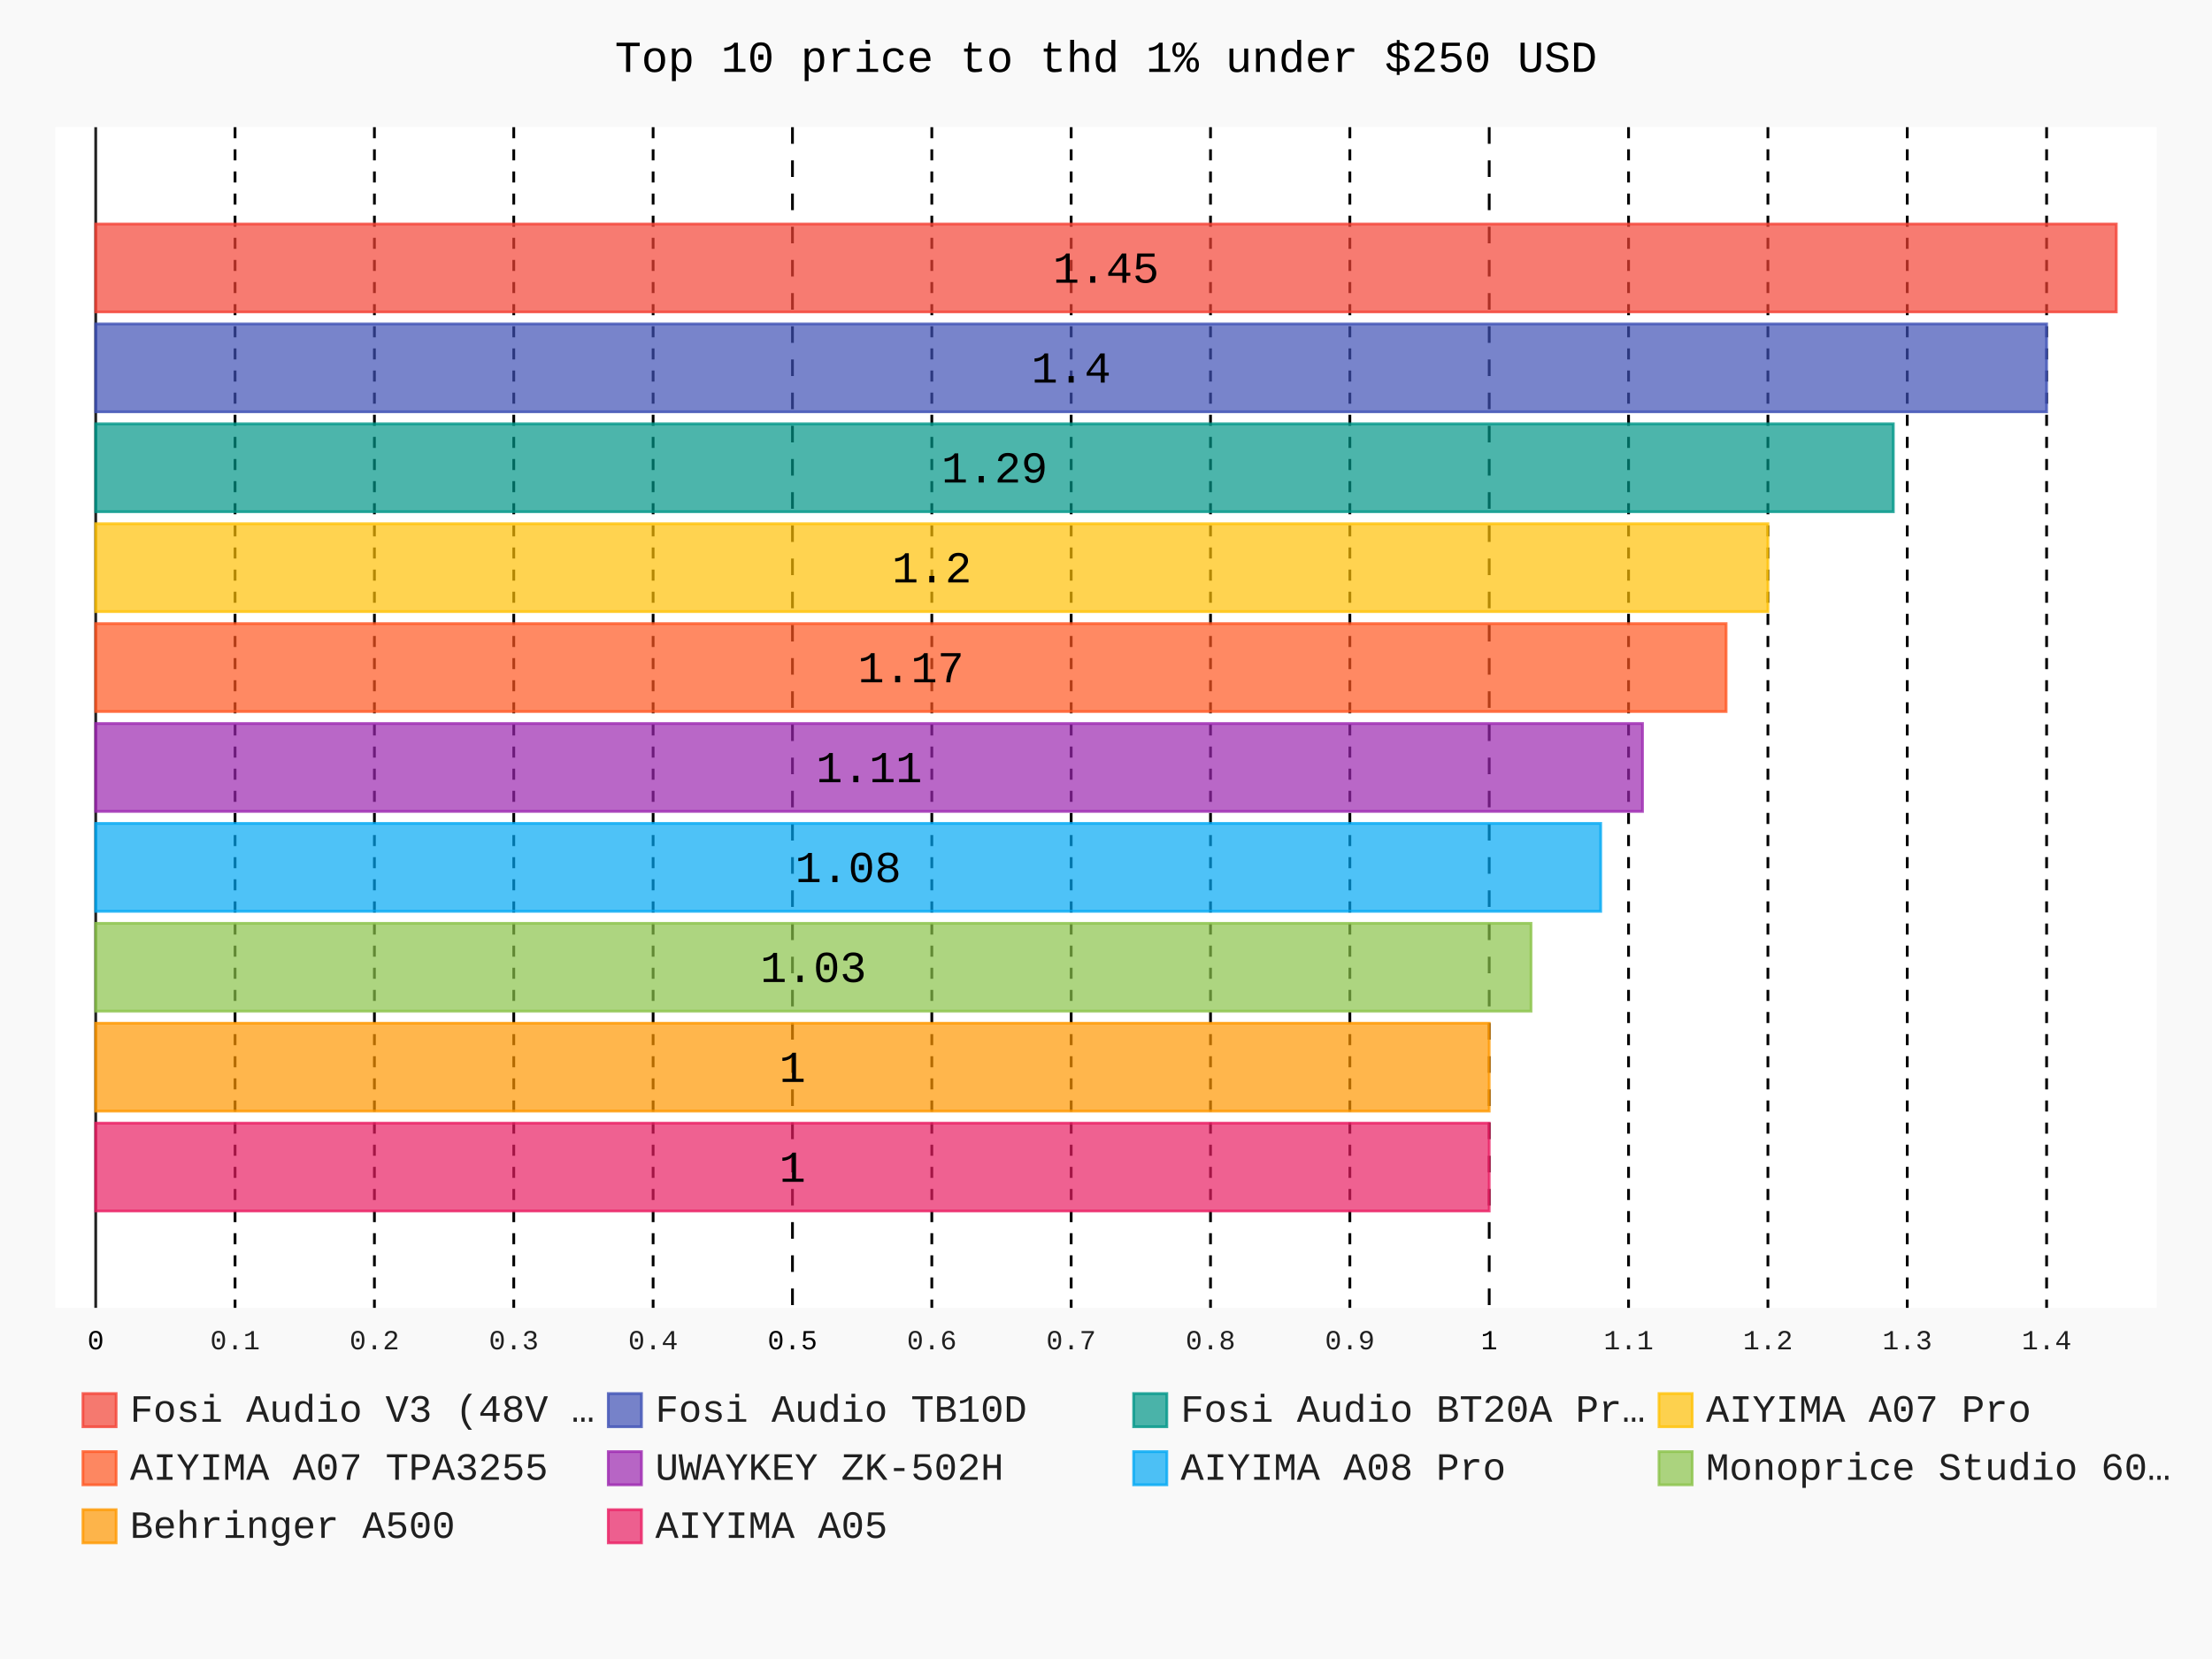
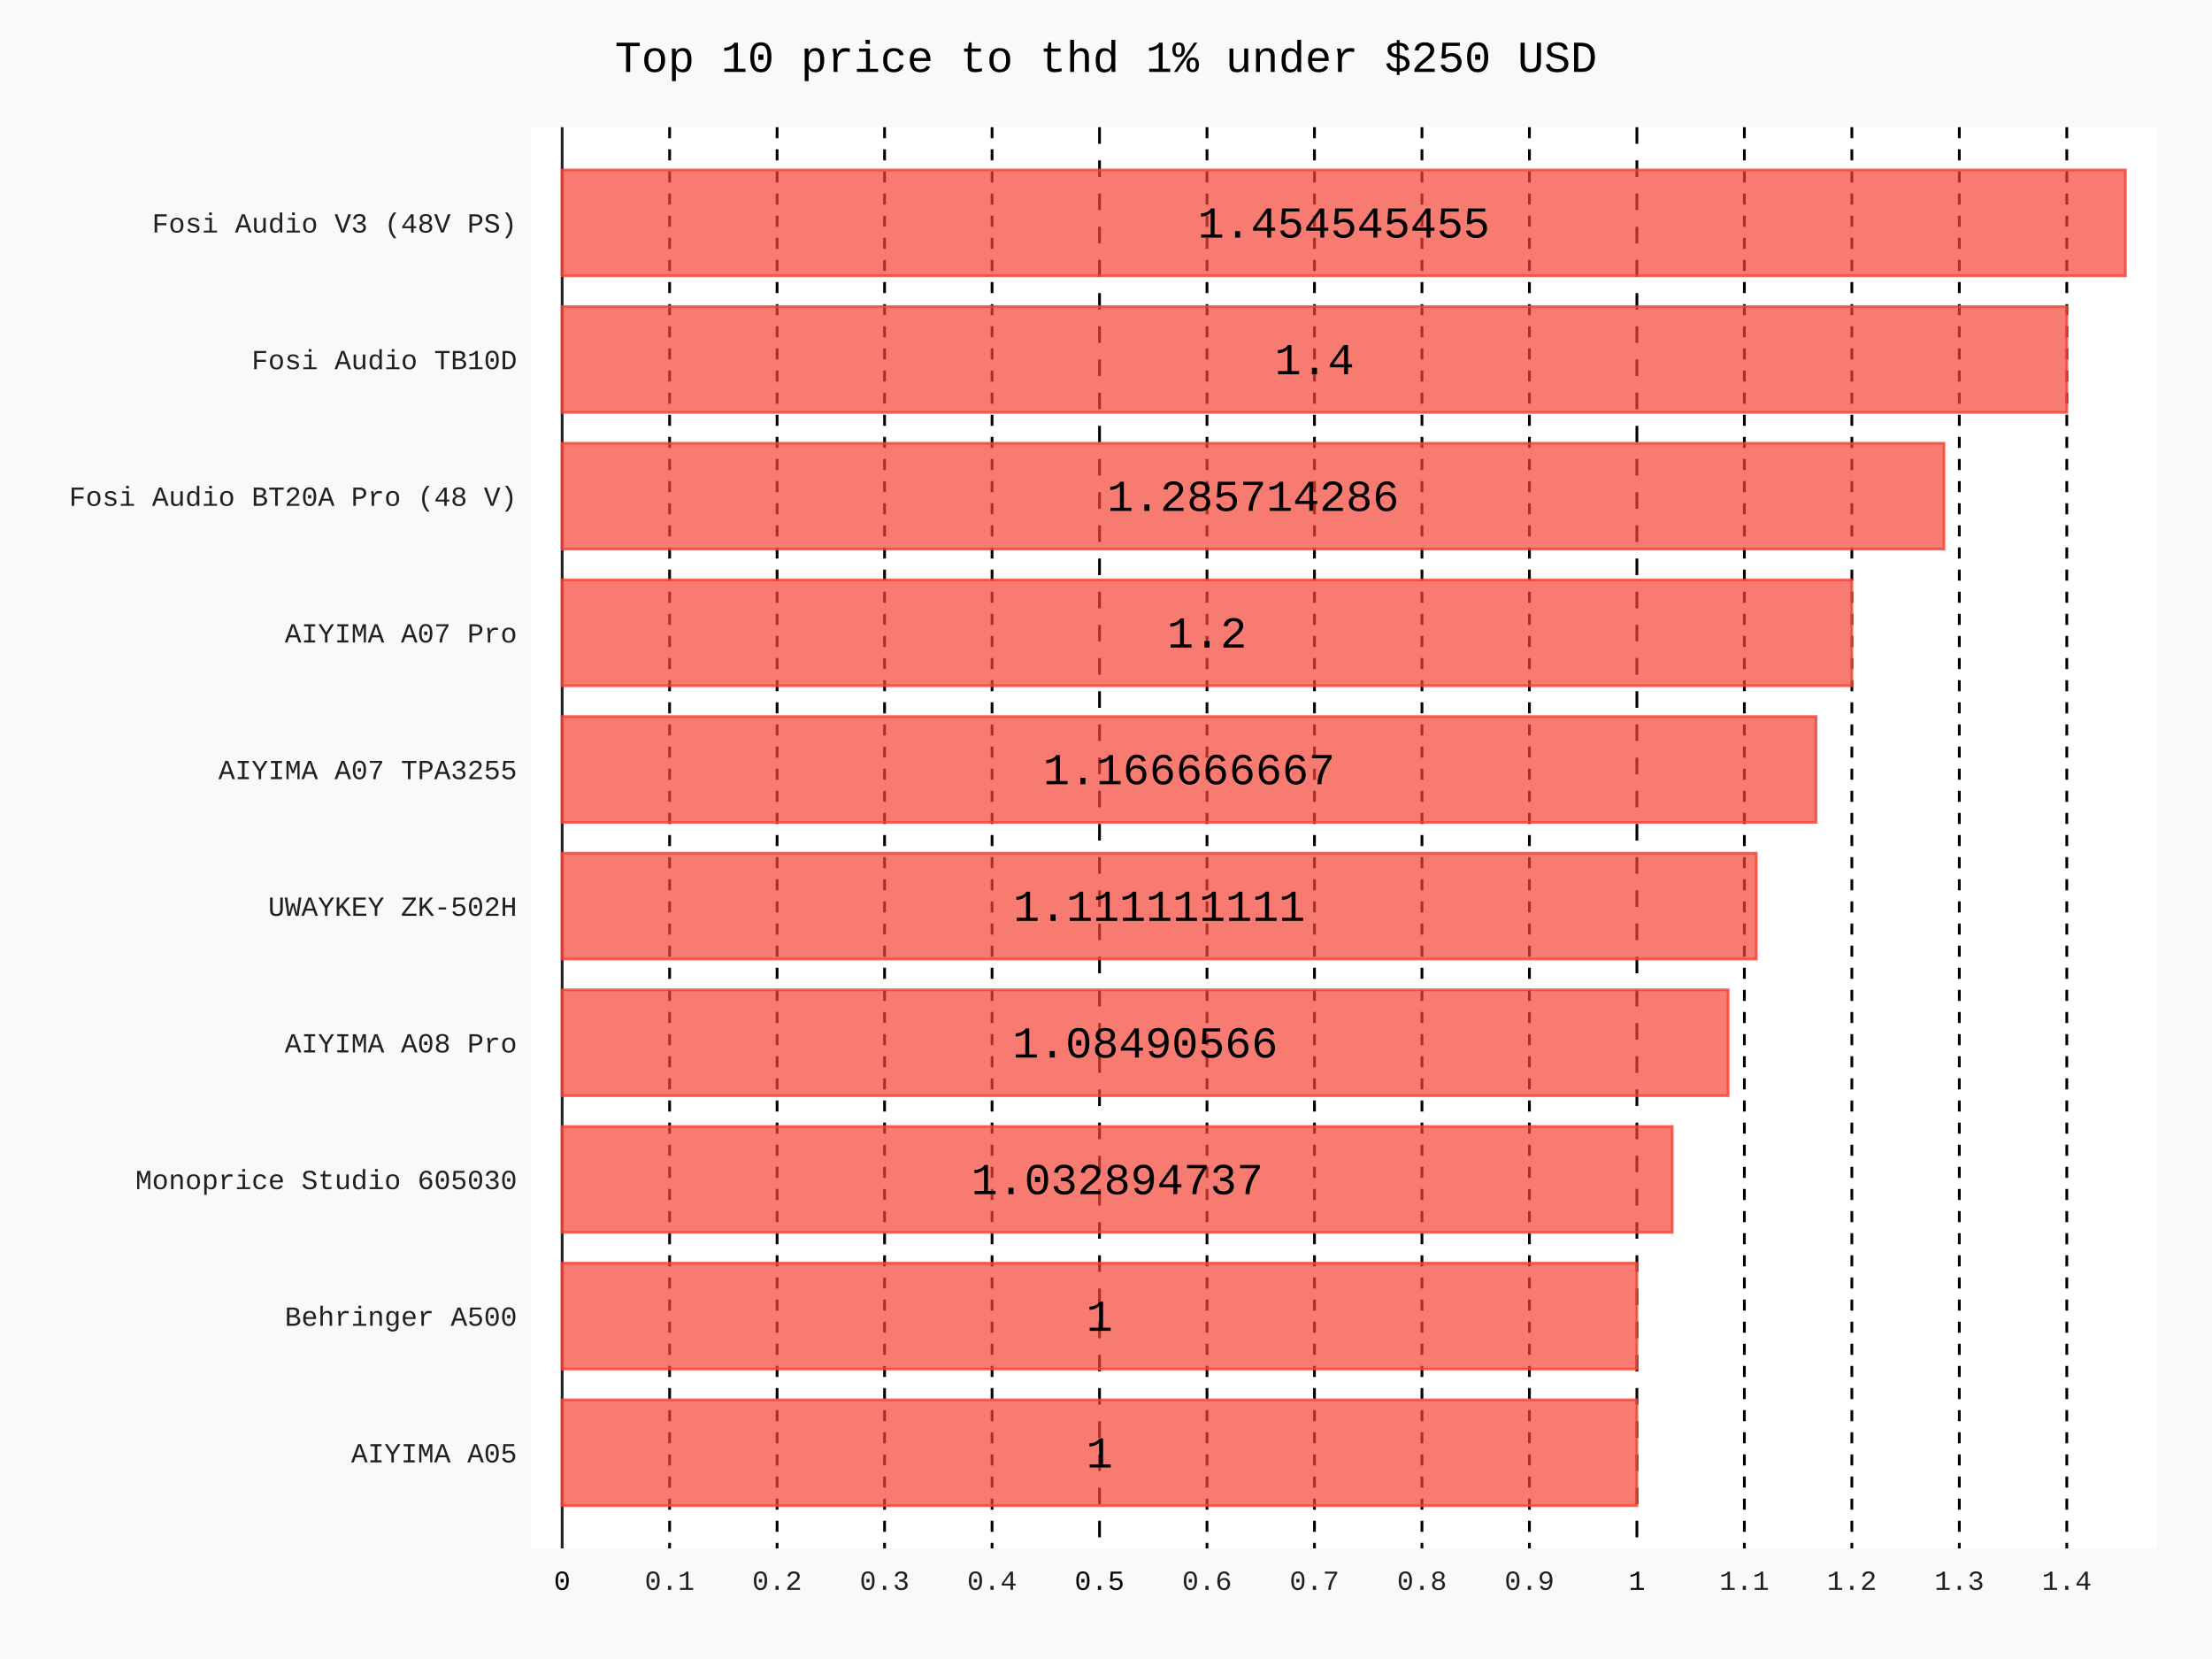
- <svg xmlns="http://www.w3.org/2000/svg" id="chart-aaaa19e7-fb64-4193-a8fc-b41930004c38" class="pygal-chart" viewBox="0 0 800 600">
+ <svg xmlns="http://www.w3.org/2000/svg" id="chart-7105735c-d452-4048-bf8b-eb918a2ef121" class="pygal-chart" viewBox="0 0 800 600">
  <defs>
-     <style type="text/css">#chart-aaaa19e7-fb64-4193-a8fc-b41930004c38{-webkit-user-select:none;-webkit-font-smoothing:antialiased;font-family:Consolas,"Liberation Mono",Menlo,Courier,monospace}#chart-aaaa19e7-fb64-4193-a8fc-b41930004c38 .title{font-family:Consolas,"Liberation Mono",Menlo,Courier,monospace;font-size:16px}#chart-aaaa19e7-fb64-4193-a8fc-b41930004c38 .legends .legend text{font-family:Consolas,"Liberation Mono",Menlo,Courier,monospace;font-size:14px}#chart-aaaa19e7-fb64-4193-a8fc-b41930004c38 .axis text{font-family:Consolas,"Liberation Mono",Menlo,Courier,monospace;font-size:10px}#chart-aaaa19e7-fb64-4193-a8fc-b41930004c38 .axis text.major{font-family:Consolas,"Liberation Mono",Menlo,Courier,monospace;font-size:10px}#chart-aaaa19e7-fb64-4193-a8fc-b41930004c38 .text-overlay text.value{font-family:Consolas,"Liberation Mono",Menlo,Courier,monospace;font-size:16px}#chart-aaaa19e7-fb64-4193-a8fc-b41930004c38 .text-overlay text.label{font-family:Consolas,"Liberation Mono",Menlo,Courier,monospace;font-size:10px}#chart-aaaa19e7-fb64-4193-a8fc-b41930004c38 .tooltip{font-family:Consolas,"Liberation Mono",Menlo,Courier,monospace;font-size:14px}#chart-aaaa19e7-fb64-4193-a8fc-b41930004c38 text.no_data{font-family:Consolas,"Liberation Mono",Menlo,Courier,monospace;font-size:64px}
- #chart-aaaa19e7-fb64-4193-a8fc-b41930004c38{background-color:rgba(249,249,249,1)}#chart-aaaa19e7-fb64-4193-a8fc-b41930004c38 path,#chart-aaaa19e7-fb64-4193-a8fc-b41930004c38 line,#chart-aaaa19e7-fb64-4193-a8fc-b41930004c38 rect,#chart-aaaa19e7-fb64-4193-a8fc-b41930004c38 circle{-webkit-transition:150ms;-moz-transition:150ms;transition:150ms}#chart-aaaa19e7-fb64-4193-a8fc-b41930004c38 .graph &gt; .background{fill:rgba(249,249,249,1)}#chart-aaaa19e7-fb64-4193-a8fc-b41930004c38 .plot &gt; .background{fill:rgba(255,255,255,1)}#chart-aaaa19e7-fb64-4193-a8fc-b41930004c38 .graph{fill:rgba(0,0,0,.87)}#chart-aaaa19e7-fb64-4193-a8fc-b41930004c38 text.no_data{fill:rgba(0,0,0,1)}#chart-aaaa19e7-fb64-4193-a8fc-b41930004c38 .title{fill:rgba(0,0,0,1)}#chart-aaaa19e7-fb64-4193-a8fc-b41930004c38 .legends .legend text{fill:rgba(0,0,0,.87)}#chart-aaaa19e7-fb64-4193-a8fc-b41930004c38 .legends .legend:hover text{fill:rgba(0,0,0,1)}#chart-aaaa19e7-fb64-4193-a8fc-b41930004c38 .axis .line{stroke:rgba(0,0,0,1)}#chart-aaaa19e7-fb64-4193-a8fc-b41930004c38 .axis .guide.line{stroke:rgba(0,0,0,.54)}#chart-aaaa19e7-fb64-4193-a8fc-b41930004c38 .axis .major.line{stroke:rgba(0,0,0,.87)}#chart-aaaa19e7-fb64-4193-a8fc-b41930004c38 .axis text.major{fill:rgba(0,0,0,1)}#chart-aaaa19e7-fb64-4193-a8fc-b41930004c38 .axis.y .guides:hover .guide.line,#chart-aaaa19e7-fb64-4193-a8fc-b41930004c38 .line-graph .axis.x .guides:hover .guide.line,#chart-aaaa19e7-fb64-4193-a8fc-b41930004c38 .stackedline-graph .axis.x .guides:hover .guide.line,#chart-aaaa19e7-fb64-4193-a8fc-b41930004c38 .xy-graph .axis.x .guides:hover .guide.line{stroke:rgba(0,0,0,1)}#chart-aaaa19e7-fb64-4193-a8fc-b41930004c38 .axis .guides:hover text{fill:rgba(0,0,0,1)}#chart-aaaa19e7-fb64-4193-a8fc-b41930004c38 .reactive{fill-opacity:.7;stroke-opacity:.8;stroke-width:1}#chart-aaaa19e7-fb64-4193-a8fc-b41930004c38 .ci{stroke:rgba(0,0,0,.87)}#chart-aaaa19e7-fb64-4193-a8fc-b41930004c38 .reactive.active,#chart-aaaa19e7-fb64-4193-a8fc-b41930004c38 .active .reactive{fill-opacity:.8;stroke-opacity:.9;stroke-width:4}#chart-aaaa19e7-fb64-4193-a8fc-b41930004c38 .ci .reactive.active{stroke-width:1.5}#chart-aaaa19e7-fb64-4193-a8fc-b41930004c38 .series text{fill:rgba(0,0,0,1)}#chart-aaaa19e7-fb64-4193-a8fc-b41930004c38 .tooltip rect{fill:rgba(255,255,255,1);stroke:rgba(0,0,0,1);-webkit-transition:opacity 150ms;-moz-transition:opacity 150ms;transition:opacity 150ms}#chart-aaaa19e7-fb64-4193-a8fc-b41930004c38 .tooltip .label{fill:rgba(0,0,0,.87)}#chart-aaaa19e7-fb64-4193-a8fc-b41930004c38 .tooltip .label{fill:rgba(0,0,0,.87)}#chart-aaaa19e7-fb64-4193-a8fc-b41930004c38 .tooltip .legend{font-size:.8em;fill:rgba(0,0,0,.54)}#chart-aaaa19e7-fb64-4193-a8fc-b41930004c38 .tooltip .x_label{font-size:.6em;fill:rgba(0,0,0,1)}#chart-aaaa19e7-fb64-4193-a8fc-b41930004c38 .tooltip .xlink{font-size:.5em;text-decoration:underline}#chart-aaaa19e7-fb64-4193-a8fc-b41930004c38 .tooltip .value{font-size:1.5em}#chart-aaaa19e7-fb64-4193-a8fc-b41930004c38 .bound{font-size:.5em}#chart-aaaa19e7-fb64-4193-a8fc-b41930004c38 .max-value{font-size:.75em;fill:rgba(0,0,0,.54)}#chart-aaaa19e7-fb64-4193-a8fc-b41930004c38 .map-element{fill:rgba(255,255,255,1);stroke:rgba(0,0,0,.54) !important}#chart-aaaa19e7-fb64-4193-a8fc-b41930004c38 .map-element .reactive{fill-opacity:inherit;stroke-opacity:inherit}#chart-aaaa19e7-fb64-4193-a8fc-b41930004c38 .color-0,#chart-aaaa19e7-fb64-4193-a8fc-b41930004c38 .color-0 a:visited{stroke:#F44336;fill:#F44336}#chart-aaaa19e7-fb64-4193-a8fc-b41930004c38 .color-1,#chart-aaaa19e7-fb64-4193-a8fc-b41930004c38 .color-1 a:visited{stroke:#3F51B5;fill:#3F51B5}#chart-aaaa19e7-fb64-4193-a8fc-b41930004c38 .color-2,#chart-aaaa19e7-fb64-4193-a8fc-b41930004c38 .color-2 a:visited{stroke:#009688;fill:#009688}#chart-aaaa19e7-fb64-4193-a8fc-b41930004c38 .color-3,#chart-aaaa19e7-fb64-4193-a8fc-b41930004c38 .color-3 a:visited{stroke:#FFC107;fill:#FFC107}#chart-aaaa19e7-fb64-4193-a8fc-b41930004c38 .color-4,#chart-aaaa19e7-fb64-4193-a8fc-b41930004c38 .color-4 a:visited{stroke:#FF5722;fill:#FF5722}#chart-aaaa19e7-fb64-4193-a8fc-b41930004c38 .color-5,#chart-aaaa19e7-fb64-4193-a8fc-b41930004c38 .color-5 a:visited{stroke:#9C27B0;fill:#9C27B0}#chart-aaaa19e7-fb64-4193-a8fc-b41930004c38 .color-6,#chart-aaaa19e7-fb64-4193-a8fc-b41930004c38 .color-6 a:visited{stroke:#03A9F4;fill:#03A9F4}#chart-aaaa19e7-fb64-4193-a8fc-b41930004c38 .color-7,#chart-aaaa19e7-fb64-4193-a8fc-b41930004c38 .color-7 a:visited{stroke:#8BC34A;fill:#8BC34A}#chart-aaaa19e7-fb64-4193-a8fc-b41930004c38 .color-8,#chart-aaaa19e7-fb64-4193-a8fc-b41930004c38 .color-8 a:visited{stroke:#FF9800;fill:#FF9800}#chart-aaaa19e7-fb64-4193-a8fc-b41930004c38 .color-9,#chart-aaaa19e7-fb64-4193-a8fc-b41930004c38 .color-9 a:visited{stroke:#E91E63;fill:#E91E63}#chart-aaaa19e7-fb64-4193-a8fc-b41930004c38 .text-overlay .color-0 text{fill:black}#chart-aaaa19e7-fb64-4193-a8fc-b41930004c38 .text-overlay .color-1 text{fill:black}#chart-aaaa19e7-fb64-4193-a8fc-b41930004c38 .text-overlay .color-2 text{fill:black}#chart-aaaa19e7-fb64-4193-a8fc-b41930004c38 .text-overlay .color-3 text{fill:black}#chart-aaaa19e7-fb64-4193-a8fc-b41930004c38 .text-overlay .color-4 text{fill:black}#chart-aaaa19e7-fb64-4193-a8fc-b41930004c38 .text-overlay .color-5 text{fill:black}#chart-aaaa19e7-fb64-4193-a8fc-b41930004c38 .text-overlay .color-6 text{fill:black}#chart-aaaa19e7-fb64-4193-a8fc-b41930004c38 .text-overlay .color-7 text{fill:black}#chart-aaaa19e7-fb64-4193-a8fc-b41930004c38 .text-overlay .color-8 text{fill:black}#chart-aaaa19e7-fb64-4193-a8fc-b41930004c38 .text-overlay .color-9 text{fill:black}
- #chart-aaaa19e7-fb64-4193-a8fc-b41930004c38 text.no_data{text-anchor:middle}#chart-aaaa19e7-fb64-4193-a8fc-b41930004c38 .guide.line{fill:none}#chart-aaaa19e7-fb64-4193-a8fc-b41930004c38 .centered{text-anchor:middle}#chart-aaaa19e7-fb64-4193-a8fc-b41930004c38 .title{text-anchor:middle}#chart-aaaa19e7-fb64-4193-a8fc-b41930004c38 .legends .legend text{fill-opacity:1}#chart-aaaa19e7-fb64-4193-a8fc-b41930004c38 .axis.x text{text-anchor:middle}#chart-aaaa19e7-fb64-4193-a8fc-b41930004c38 .axis.x:not(.web) text[transform]{text-anchor:start}#chart-aaaa19e7-fb64-4193-a8fc-b41930004c38 .axis.x:not(.web) text[transform].backwards{text-anchor:end}#chart-aaaa19e7-fb64-4193-a8fc-b41930004c38 .axis.y text{text-anchor:end}#chart-aaaa19e7-fb64-4193-a8fc-b41930004c38 .axis.y text[transform].backwards{text-anchor:start}#chart-aaaa19e7-fb64-4193-a8fc-b41930004c38 .axis.y2 text{text-anchor:start}#chart-aaaa19e7-fb64-4193-a8fc-b41930004c38 .axis.y2 text[transform].backwards{text-anchor:end}#chart-aaaa19e7-fb64-4193-a8fc-b41930004c38 .axis .guide.line{stroke-dasharray:4,4;stroke:black}#chart-aaaa19e7-fb64-4193-a8fc-b41930004c38 .axis .major.guide.line{stroke-dasharray:6,6;stroke:black}#chart-aaaa19e7-fb64-4193-a8fc-b41930004c38 .horizontal .axis.y .guide.line,#chart-aaaa19e7-fb64-4193-a8fc-b41930004c38 .horizontal .axis.y2 .guide.line,#chart-aaaa19e7-fb64-4193-a8fc-b41930004c38 .vertical .axis.x .guide.line{opacity:0}#chart-aaaa19e7-fb64-4193-a8fc-b41930004c38 .horizontal .axis.always_show .guide.line,#chart-aaaa19e7-fb64-4193-a8fc-b41930004c38 .vertical .axis.always_show .guide.line{opacity:1 !important}#chart-aaaa19e7-fb64-4193-a8fc-b41930004c38 .axis.y .guides:hover .guide.line,#chart-aaaa19e7-fb64-4193-a8fc-b41930004c38 .axis.y2 .guides:hover .guide.line,#chart-aaaa19e7-fb64-4193-a8fc-b41930004c38 .axis.x .guides:hover .guide.line{opacity:1}#chart-aaaa19e7-fb64-4193-a8fc-b41930004c38 .axis .guides:hover text{opacity:1}#chart-aaaa19e7-fb64-4193-a8fc-b41930004c38 .nofill{fill:none}#chart-aaaa19e7-fb64-4193-a8fc-b41930004c38 .subtle-fill{fill-opacity:.2}#chart-aaaa19e7-fb64-4193-a8fc-b41930004c38 .dot{stroke-width:1px;fill-opacity:1;stroke-opacity:1}#chart-aaaa19e7-fb64-4193-a8fc-b41930004c38 .dot.active{stroke-width:5px}#chart-aaaa19e7-fb64-4193-a8fc-b41930004c38 .dot.negative{fill:transparent}#chart-aaaa19e7-fb64-4193-a8fc-b41930004c38 text,#chart-aaaa19e7-fb64-4193-a8fc-b41930004c38 tspan{stroke:none !important}#chart-aaaa19e7-fb64-4193-a8fc-b41930004c38 .series text.active{opacity:1}#chart-aaaa19e7-fb64-4193-a8fc-b41930004c38 .tooltip rect{fill-opacity:.95;stroke-width:.5}#chart-aaaa19e7-fb64-4193-a8fc-b41930004c38 .tooltip text{fill-opacity:1}#chart-aaaa19e7-fb64-4193-a8fc-b41930004c38 .showable{visibility:hidden}#chart-aaaa19e7-fb64-4193-a8fc-b41930004c38 .showable.shown{visibility:visible}#chart-aaaa19e7-fb64-4193-a8fc-b41930004c38 .gauge-background{fill:rgba(229,229,229,1);stroke:none}#chart-aaaa19e7-fb64-4193-a8fc-b41930004c38 .bg-lines{stroke:rgba(249,249,249,1);stroke-width:2px}</style>
+     <style type="text/css">#chart-7105735c-d452-4048-bf8b-eb918a2ef121{-webkit-user-select:none;-webkit-font-smoothing:antialiased;font-family:Consolas,"Liberation Mono",Menlo,Courier,monospace}#chart-7105735c-d452-4048-bf8b-eb918a2ef121 .title{font-family:Consolas,"Liberation Mono",Menlo,Courier,monospace;font-size:16px}#chart-7105735c-d452-4048-bf8b-eb918a2ef121 .legends .legend text{font-family:Consolas,"Liberation Mono",Menlo,Courier,monospace;font-size:14px}#chart-7105735c-d452-4048-bf8b-eb918a2ef121 .axis text{font-family:Consolas,"Liberation Mono",Menlo,Courier,monospace;font-size:10px}#chart-7105735c-d452-4048-bf8b-eb918a2ef121 .axis text.major{font-family:Consolas,"Liberation Mono",Menlo,Courier,monospace;font-size:10px}#chart-7105735c-d452-4048-bf8b-eb918a2ef121 .text-overlay text.value{font-family:Consolas,"Liberation Mono",Menlo,Courier,monospace;font-size:16px}#chart-7105735c-d452-4048-bf8b-eb918a2ef121 .text-overlay text.label{font-family:Consolas,"Liberation Mono",Menlo,Courier,monospace;font-size:10px}#chart-7105735c-d452-4048-bf8b-eb918a2ef121 .tooltip{font-family:Consolas,"Liberation Mono",Menlo,Courier,monospace;font-size:14px}#chart-7105735c-d452-4048-bf8b-eb918a2ef121 text.no_data{font-family:Consolas,"Liberation Mono",Menlo,Courier,monospace;font-size:64px}
+ #chart-7105735c-d452-4048-bf8b-eb918a2ef121{background-color:rgba(249,249,249,1)}#chart-7105735c-d452-4048-bf8b-eb918a2ef121 path,#chart-7105735c-d452-4048-bf8b-eb918a2ef121 line,#chart-7105735c-d452-4048-bf8b-eb918a2ef121 rect,#chart-7105735c-d452-4048-bf8b-eb918a2ef121 circle{-webkit-transition:150ms;-moz-transition:150ms;transition:150ms}#chart-7105735c-d452-4048-bf8b-eb918a2ef121 .graph &gt; .background{fill:rgba(249,249,249,1)}#chart-7105735c-d452-4048-bf8b-eb918a2ef121 .plot &gt; .background{fill:rgba(255,255,255,1)}#chart-7105735c-d452-4048-bf8b-eb918a2ef121 .graph{fill:rgba(0,0,0,.87)}#chart-7105735c-d452-4048-bf8b-eb918a2ef121 text.no_data{fill:rgba(0,0,0,1)}#chart-7105735c-d452-4048-bf8b-eb918a2ef121 .title{fill:rgba(0,0,0,1)}#chart-7105735c-d452-4048-bf8b-eb918a2ef121 .legends .legend text{fill:rgba(0,0,0,.87)}#chart-7105735c-d452-4048-bf8b-eb918a2ef121 .legends .legend:hover text{fill:rgba(0,0,0,1)}#chart-7105735c-d452-4048-bf8b-eb918a2ef121 .axis .line{stroke:rgba(0,0,0,1)}#chart-7105735c-d452-4048-bf8b-eb918a2ef121 .axis .guide.line{stroke:rgba(0,0,0,.54)}#chart-7105735c-d452-4048-bf8b-eb918a2ef121 .axis .major.line{stroke:rgba(0,0,0,.87)}#chart-7105735c-d452-4048-bf8b-eb918a2ef121 .axis text.major{fill:rgba(0,0,0,1)}#chart-7105735c-d452-4048-bf8b-eb918a2ef121 .axis.y .guides:hover .guide.line,#chart-7105735c-d452-4048-bf8b-eb918a2ef121 .line-graph .axis.x .guides:hover .guide.line,#chart-7105735c-d452-4048-bf8b-eb918a2ef121 .stackedline-graph .axis.x .guides:hover .guide.line,#chart-7105735c-d452-4048-bf8b-eb918a2ef121 .xy-graph .axis.x .guides:hover .guide.line{stroke:rgba(0,0,0,1)}#chart-7105735c-d452-4048-bf8b-eb918a2ef121 .axis .guides:hover text{fill:rgba(0,0,0,1)}#chart-7105735c-d452-4048-bf8b-eb918a2ef121 .reactive{fill-opacity:.7;stroke-opacity:.8;stroke-width:1}#chart-7105735c-d452-4048-bf8b-eb918a2ef121 .ci{stroke:rgba(0,0,0,.87)}#chart-7105735c-d452-4048-bf8b-eb918a2ef121 .reactive.active,#chart-7105735c-d452-4048-bf8b-eb918a2ef121 .active .reactive{fill-opacity:.8;stroke-opacity:.9;stroke-width:4}#chart-7105735c-d452-4048-bf8b-eb918a2ef121 .ci .reactive.active{stroke-width:1.5}#chart-7105735c-d452-4048-bf8b-eb918a2ef121 .series text{fill:rgba(0,0,0,1)}#chart-7105735c-d452-4048-bf8b-eb918a2ef121 .tooltip rect{fill:rgba(255,255,255,1);stroke:rgba(0,0,0,1);-webkit-transition:opacity 150ms;-moz-transition:opacity 150ms;transition:opacity 150ms}#chart-7105735c-d452-4048-bf8b-eb918a2ef121 .tooltip .label{fill:rgba(0,0,0,.87)}#chart-7105735c-d452-4048-bf8b-eb918a2ef121 .tooltip .label{fill:rgba(0,0,0,.87)}#chart-7105735c-d452-4048-bf8b-eb918a2ef121 .tooltip .legend{font-size:.8em;fill:rgba(0,0,0,.54)}#chart-7105735c-d452-4048-bf8b-eb918a2ef121 .tooltip .x_label{font-size:.6em;fill:rgba(0,0,0,1)}#chart-7105735c-d452-4048-bf8b-eb918a2ef121 .tooltip .xlink{font-size:.5em;text-decoration:underline}#chart-7105735c-d452-4048-bf8b-eb918a2ef121 .tooltip .value{font-size:1.5em}#chart-7105735c-d452-4048-bf8b-eb918a2ef121 .bound{font-size:.5em}#chart-7105735c-d452-4048-bf8b-eb918a2ef121 .max-value{font-size:.75em;fill:rgba(0,0,0,.54)}#chart-7105735c-d452-4048-bf8b-eb918a2ef121 .map-element{fill:rgba(255,255,255,1);stroke:rgba(0,0,0,.54) !important}#chart-7105735c-d452-4048-bf8b-eb918a2ef121 .map-element .reactive{fill-opacity:inherit;stroke-opacity:inherit}#chart-7105735c-d452-4048-bf8b-eb918a2ef121 .color-0,#chart-7105735c-d452-4048-bf8b-eb918a2ef121 .color-0 a:visited{stroke:#F44336;fill:#F44336}#chart-7105735c-d452-4048-bf8b-eb918a2ef121 .text-overlay .color-0 text{fill:black}
+ #chart-7105735c-d452-4048-bf8b-eb918a2ef121 text.no_data{text-anchor:middle}#chart-7105735c-d452-4048-bf8b-eb918a2ef121 .guide.line{fill:none}#chart-7105735c-d452-4048-bf8b-eb918a2ef121 .centered{text-anchor:middle}#chart-7105735c-d452-4048-bf8b-eb918a2ef121 .title{text-anchor:middle}#chart-7105735c-d452-4048-bf8b-eb918a2ef121 .legends .legend text{fill-opacity:1}#chart-7105735c-d452-4048-bf8b-eb918a2ef121 .axis.x text{text-anchor:middle}#chart-7105735c-d452-4048-bf8b-eb918a2ef121 .axis.x:not(.web) text[transform]{text-anchor:start}#chart-7105735c-d452-4048-bf8b-eb918a2ef121 .axis.x:not(.web) text[transform].backwards{text-anchor:end}#chart-7105735c-d452-4048-bf8b-eb918a2ef121 .axis.y text{text-anchor:end}#chart-7105735c-d452-4048-bf8b-eb918a2ef121 .axis.y text[transform].backwards{text-anchor:start}#chart-7105735c-d452-4048-bf8b-eb918a2ef121 .axis.y2 text{text-anchor:start}#chart-7105735c-d452-4048-bf8b-eb918a2ef121 .axis.y2 text[transform].backwards{text-anchor:end}#chart-7105735c-d452-4048-bf8b-eb918a2ef121 .axis .guide.line{stroke-dasharray:4,4;stroke:black}#chart-7105735c-d452-4048-bf8b-eb918a2ef121 .axis .major.guide.line{stroke-dasharray:6,6;stroke:black}#chart-7105735c-d452-4048-bf8b-eb918a2ef121 .horizontal .axis.y .guide.line,#chart-7105735c-d452-4048-bf8b-eb918a2ef121 .horizontal .axis.y2 .guide.line,#chart-7105735c-d452-4048-bf8b-eb918a2ef121 .vertical .axis.x .guide.line{opacity:0}#chart-7105735c-d452-4048-bf8b-eb918a2ef121 .horizontal .axis.always_show .guide.line,#chart-7105735c-d452-4048-bf8b-eb918a2ef121 .vertical .axis.always_show .guide.line{opacity:1 !important}#chart-7105735c-d452-4048-bf8b-eb918a2ef121 .axis.y .guides:hover .guide.line,#chart-7105735c-d452-4048-bf8b-eb918a2ef121 .axis.y2 .guides:hover .guide.line,#chart-7105735c-d452-4048-bf8b-eb918a2ef121 .axis.x .guides:hover .guide.line{opacity:1}#chart-7105735c-d452-4048-bf8b-eb918a2ef121 .axis .guides:hover text{opacity:1}#chart-7105735c-d452-4048-bf8b-eb918a2ef121 .nofill{fill:none}#chart-7105735c-d452-4048-bf8b-eb918a2ef121 .subtle-fill{fill-opacity:.2}#chart-7105735c-d452-4048-bf8b-eb918a2ef121 .dot{stroke-width:1px;fill-opacity:1;stroke-opacity:1}#chart-7105735c-d452-4048-bf8b-eb918a2ef121 .dot.active{stroke-width:5px}#chart-7105735c-d452-4048-bf8b-eb918a2ef121 .dot.negative{fill:transparent}#chart-7105735c-d452-4048-bf8b-eb918a2ef121 text,#chart-7105735c-d452-4048-bf8b-eb918a2ef121 tspan{stroke:none !important}#chart-7105735c-d452-4048-bf8b-eb918a2ef121 .series text.active{opacity:1}#chart-7105735c-d452-4048-bf8b-eb918a2ef121 .tooltip rect{fill-opacity:.95;stroke-width:.5}#chart-7105735c-d452-4048-bf8b-eb918a2ef121 .tooltip text{fill-opacity:1}#chart-7105735c-d452-4048-bf8b-eb918a2ef121 .showable{visibility:hidden}#chart-7105735c-d452-4048-bf8b-eb918a2ef121 .showable.shown{visibility:visible}#chart-7105735c-d452-4048-bf8b-eb918a2ef121 .gauge-background{fill:rgba(229,229,229,1);stroke:none}#chart-7105735c-d452-4048-bf8b-eb918a2ef121 .bg-lines{stroke:rgba(249,249,249,1);stroke-width:2px}</style>
  </defs>
  <g class="graph horizontalbar-graph horizontal">
    <rect x="0" y="0" width="800" height="600" class="background" />
-     <g transform="translate(20, 46)" class="plot">
-       <rect x="0" y="0" width="760" height="427.0" class="background" />
+     <g transform="translate(192, 46)" class="plot">
+       <rect x="0" y="0" width="588.0" height="514" class="background" />
+       <g class="axis y">
+         <g class="guides">
+           <text x="-5" y="482.904" class="">AIYIMA A05</text>
+         </g>
+         <g class="guides">
+           <text x="-5" y="433.481" class="">Behringer A500</text>
+         </g>
+         <g class="guides">
+           <text x="-5" y="384.058" class="">Monoprice Studio 605030</text>
+         </g>
+         <g class="guides">
+           <text x="-5" y="334.635" class="">AIYIMA A08 Pro</text>
+         </g>
+         <g class="guides">
+           <text x="-5" y="285.212" class="">UWAYKEY ZK-502H</text>
+         </g>
+         <g class="guides">
+           <text x="-5" y="235.788" class="">AIYIMA A07 TPA3255</text>
+         </g>
+         <g class="guides">
+           <text x="-5" y="186.365" class="">AIYIMA A07 Pro</text>
+         </g>
+         <g class="guides">
+           <text x="-5" y="136.942" class="">Fosi Audio BT20A Pro (48 V)</text>
+         </g>
+         <g class="guides">
+           <text x="-5" y="87.519" class="">Fosi Audio TB10D</text>
+         </g>
+         <g class="guides">
+           <text x="-5" y="38.096" class="">Fosi Audio V3 (48V PS)</text>
+         </g>
+       </g>
      <g class="axis x always_show">
        <g class="guides">
-           <path d="M14.615 0 v427" class="axis major line" />
-           <text x="14.615" y="442.0" class="major">0</text>
+           <path d="M11.308 0 v514" class="axis major line" />
+           <text x="11.308" y="529.0" class="major">0</text>
        </g>
        <g class="guides">
-           <path d="M65.013 0 v427" class="guide line" />
-           <text x="65.013" y="442.0" class="">0.1</text>
+           <path d="M50.178 0 v514" class="guide line" />
+           <text x="50.178" y="529.0" class="">0.1</text>
        </g>
        <g class="guides">
-           <path d="M115.411 0 v427" class="guide line" />
-           <text x="115.411" y="442.0" class="">0.2</text>
+           <path d="M89.048 0 v514" class="guide line" />
+           <text x="89.048" y="529.0" class="">0.2</text>
        </g>
        <g class="guides">
-           <path d="M165.809 0 v427" class="guide line" />
-           <text x="165.809" y="442.0" class="">0.3</text>
+           <path d="M127.918 0 v514" class="guide line" />
+           <text x="127.918" y="529.0" class="">0.3</text>
        </g>
        <g class="guides">
-           <path d="M216.207 0 v427" class="guide line" />
-           <text x="216.207" y="442.0" class="">0.4</text>
+           <path d="M166.788 0 v514" class="guide line" />
+           <text x="166.788" y="529.0" class="">0.4</text>
        </g>
        <g class="guides">
-           <path d="M266.605 0 v427" class="major guide line" />
-           <text x="266.605" y="442.0" class="major">0.5</text>
+           <path d="M205.659 0 v514" class="major guide line" />
+           <text x="205.659" y="529.0" class="major">0.5</text>
        </g>
        <g class="guides">
-           <path d="M317.003 0 v427" class="guide line" />
-           <text x="317.003" y="442.0" class="">0.6</text>
+           <path d="M244.529 0 v514" class="guide line" />
+           <text x="244.529" y="529.0" class="">0.6</text>
        </g>
        <g class="guides">
-           <path d="M367.401 0 v427" class="guide line" />
-           <text x="367.401" y="442.0" class="">0.7</text>
+           <path d="M283.399 0 v514" class="guide line" />
+           <text x="283.399" y="529.0" class="">0.7</text>
        </g>
        <g class="guides">
-           <path d="M417.798 0 v427" class="guide line" />
-           <text x="417.798" y="442.0" class="">0.8</text>
+           <path d="M322.269 0 v514" class="guide line" />
+           <text x="322.269" y="529.0" class="">0.8</text>
        </g>
        <g class="guides">
-           <path d="M468.196 0 v427" class="guide line" />
-           <text x="468.196" y="442.0" class="">0.9</text>
+           <path d="M361.139 0 v514" class="guide line" />
+           <text x="361.139" y="529.0" class="">0.9</text>
        </g>
        <g class="guides">
-           <path d="M518.594 0 v427" class="major guide line" />
-           <text x="518.594" y="442.0" class="major">1</text>
+           <path d="M400.01 0 v514" class="major guide line" />
+           <text x="400.01" y="529.0" class="major">1</text>
        </g>
        <g class="guides">
-           <path d="M568.992 0 v427" class="guide line" />
-           <text x="568.992" y="442.0" class="">1.1</text>
+           <path d="M438.88 0 v514" class="guide line" />
+           <text x="438.88" y="529.0" class="">1.1</text>
        </g>
        <g class="guides">
-           <path d="M619.39 0 v427" class="guide line" />
-           <text x="619.39" y="442.0" class="">1.2</text>
+           <path d="M477.75 0 v514" class="guide line" />
+           <text x="477.75" y="529.0" class="">1.2</text>
        </g>
        <g class="guides">
-           <path d="M669.788 0 v427" class="guide line" />
-           <text x="669.788" y="442.0" class="">1.3</text>
+           <path d="M516.62 0 v514" class="guide line" />
+           <text x="516.62" y="529.0" class="">1.3</text>
        </g>
        <g class="guides">
-           <path d="M720.186 0 v427" class="guide line" />
-           <text x="720.186" y="442.0" class="">1.4</text>
-         </g>
-       </g>
-       <g class="series serie-9 color-9">
-         <g class="bars">
-           <g class="bar">
-             <rect x="14.615" y="360.191" rx="0" ry="0" width="503.979" height="31.795" class="rect reactive tooltip-trigger" />
-           </g>
-         </g>
-       </g>
-       <g class="series serie-8 color-8">
-         <g class="bars">
-           <g class="bar">
-             <rect x="14.615" y="324.06" rx="0" ry="0" width="503.979" height="31.795" class="rect reactive tooltip-trigger" />
-           </g>
-         </g>
-       </g>
-       <g class="series serie-7 color-7">
-         <g class="bars">
-           <g class="bar">
-             <rect x="14.615" y="287.929" rx="0" ry="0" width="519.098" height="31.795" class="rect reactive tooltip-trigger" />
-           </g>
-         </g>
-       </g>
-       <g class="series serie-6 color-6">
-         <g class="bars">
-           <g class="bar">
-             <rect x="14.615" y="251.799" rx="0" ry="0" width="544.297" height="31.795" class="rect reactive tooltip-trigger" />
-           </g>
-         </g>
-       </g>
-       <g class="series serie-5 color-5">
-         <g class="bars">
-           <g class="bar">
-             <rect x="14.615" y="215.668" rx="0" ry="0" width="559.416" height="31.795" class="rect reactive tooltip-trigger" />
-           </g>
-         </g>
-       </g>
-       <g class="series serie-4 color-4">
-         <g class="bars">
-           <g class="bar">
-             <rect x="14.615" y="179.537" rx="0" ry="0" width="589.655" height="31.795" class="rect reactive tooltip-trigger" />
-           </g>
-         </g>
-       </g>
-       <g class="series serie-3 color-3">
-         <g class="bars">
-           <g class="bar">
-             <rect x="14.615" y="143.406" rx="0" ry="0" width="604.775" height="31.795" class="rect reactive tooltip-trigger" />
-           </g>
-         </g>
-       </g>
-       <g class="series serie-2 color-2">
-         <g class="bars">
-           <g class="bar">
-             <rect x="14.615" y="107.276" rx="0" ry="0" width="650.133" height="31.795" class="rect reactive tooltip-trigger" />
-           </g>
-         </g>
-       </g>
-       <g class="series serie-1 color-1">
-         <g class="bars">
-           <g class="bar">
-             <rect x="14.615" y="71.145" rx="0" ry="0" width="705.57" height="31.795" class="rect reactive tooltip-trigger" />
-           </g>
+           <path d="M555.49 0 v514" class="guide line" />
+           <text x="555.49" y="529.0" class="">1.4</text>
        </g>
      </g>
      <g class="series serie-0 color-0">
        <g class="bars">
          <g class="bar">
-             <rect x="14.615" y="35.014" rx="0" ry="0" width="730.769" height="31.795" class="rect reactive tooltip-trigger" />
+             <rect x="11.308" y="460.267" rx="0" ry="0" width="388.702" height="38.273" class="rect reactive tooltip-trigger" />
+           </g>
+           <g class="bar">
+             <rect x="11.308" y="410.844" rx="0" ry="0" width="388.702" height="38.273" class="rect reactive tooltip-trigger" />
+           </g>
+           <g class="bar">
+             <rect x="11.308" y="361.421" rx="0" ry="0" width="401.488" height="38.273" class="rect reactive tooltip-trigger" />
+           </g>
+           <g class="bar">
+             <rect x="11.308" y="311.998" rx="0" ry="0" width="421.705" height="38.273" class="rect reactive tooltip-trigger" />
+           </g>
+           <g class="bar">
+             <rect x="11.308" y="262.575" rx="0" ry="0" width="431.891" height="38.273" class="rect reactive tooltip-trigger" />
+           </g>
+           <g class="bar">
+             <rect x="11.308" y="213.152" rx="0" ry="0" width="453.486" height="38.273" class="rect reactive tooltip-trigger" />
+           </g>
+           <g class="bar">
+             <rect x="11.308" y="163.729" rx="0" ry="0" width="466.442" height="38.273" class="rect reactive tooltip-trigger" />
+           </g>
+           <g class="bar">
+             <rect x="11.308" y="114.306" rx="0" ry="0" width="499.76" height="38.273" class="rect reactive tooltip-trigger" />
+           </g>
+           <g class="bar">
+             <rect x="11.308" y="64.883" rx="0" ry="0" width="544.183" height="38.273" class="rect reactive tooltip-trigger" />
+           </g>
+           <g class="bar">
+             <rect x="11.308" y="15.46" rx="0" ry="0" width="565.385" height="38.273" class="rect reactive tooltip-trigger" />
          </g>
        </g>
      </g>
    </g>
    <g class="titles">
      <text x="400.0" y="26" class="title plot_title">Top 10 price to thd 1% under $250 USD</text>
    </g>
-     <g transform="translate(20, 46)" class="plot overlay">
-       <g class="series serie-9 color-9" />
-       <g class="series serie-8 color-8" />
-       <g class="series serie-7 color-7" />
-       <g class="series serie-6 color-6" />
-       <g class="series serie-5 color-5" />
-       <g class="series serie-4 color-4" />
-       <g class="series serie-3 color-3" />
-       <g class="series serie-2 color-2" />
-       <g class="series serie-1 color-1" />
+     <g transform="translate(192, 46)" class="plot overlay">
      <g class="series serie-0 color-0" />
    </g>
-     <g transform="translate(20, 46)" class="plot text-overlay">
-       <g class="series serie-9 color-9">
-         <text text-anchor="middle" x="266.605" y="381.422" class="value">1</text>
-       </g>
-       <g class="series serie-8 color-8">
-         <text text-anchor="middle" x="266.605" y="345.291" class="value">1</text>
-       </g>
-       <g class="series serie-7 color-7">
-         <text text-anchor="middle" x="274.164" y="309.16" class="value">1.03</text>
-       </g>
-       <g class="series serie-6 color-6">
-         <text text-anchor="middle" x="286.764" y="273.029" class="value">1.08</text>
-       </g>
-       <g class="series serie-5 color-5">
-         <text text-anchor="middle" x="294.324" y="236.899" class="value">1.11</text>
-       </g>
-       <g class="series serie-4 color-4">
-         <text text-anchor="middle" x="309.443" y="200.768" class="value">1.17</text>
-       </g>
-       <g class="series serie-3 color-3">
-         <text text-anchor="middle" x="317.003" y="164.637" class="value">1.2</text>
-       </g>
-       <g class="series serie-2 color-2">
-         <text text-anchor="middle" x="339.682" y="128.506" class="value">1.29</text>
-       </g>
-       <g class="series serie-1 color-1">
-         <text text-anchor="middle" x="367.401" y="92.376" class="value">1.4</text>
-       </g>
+     <g transform="translate(192, 46)" class="plot text-overlay">
      <g class="series serie-0 color-0">
-         <text text-anchor="middle" x="380" y="56.245" class="value">1.45</text>
+         <text text-anchor="middle" x="205.659" y="484.737" class="value">1</text>
+         <text text-anchor="middle" x="205.659" y="435.314" class="value">1</text>
+         <text text-anchor="middle" x="212.052" y="385.891" class="value">1.032894737</text>
+         <text text-anchor="middle" x="222.16" y="336.468" class="value">1.08490566</text>
+         <text text-anchor="middle" x="227.253" y="287.045" class="value">1.111111111</text>
+         <text text-anchor="middle" x="238.05" y="237.622" class="value">1.166666667</text>
+         <text text-anchor="middle" x="244.529" y="188.199" class="value">1.2</text>
+         <text text-anchor="middle" x="261.188" y="138.776" class="value">1.285714286</text>
+         <text text-anchor="middle" x="283.399" y="89.353" class="value">1.4</text>
+         <text text-anchor="middle" x="294.0" y="39.929" class="value">1.454545455</text>
      </g>
    </g>
-     <g transform="translate(20, 46)" class="plot tooltip-overlay">
+     <g transform="translate(192, 46)" class="plot tooltip-overlay">
      <g transform="translate(0 0)" style="opacity: 0" class="tooltip">
        <rect rx="0" ry="0" width="0" height="0" class="tooltip-box" />
        <g class="text" />
      </g>
    </g>
-     <g transform="translate(30, 503)" class="legends">
-       <g id="activate-serie-0" class="legend reactive activate-serie">
-         <rect x="0.0" y="1.0" width="12" height="12" class="color-0 reactive" />
-         <text x="17.0" y="11.2">Fosi Audio V3 (48V …</text>
-       </g>
-       <g id="activate-serie-1" class="legend reactive activate-serie">
-         <rect x="190.0" y="1.0" width="12" height="12" class="color-1 reactive" />
-         <text x="207.0" y="11.2">Fosi Audio TB10D</text>
-       </g>
-       <g id="activate-serie-2" class="legend reactive activate-serie">
-         <rect x="380.0" y="1.0" width="12" height="12" class="color-2 reactive" />
-         <text x="397.0" y="11.2">Fosi Audio BT20A Pr…</text>
-       </g>
-       <g id="activate-serie-3" class="legend reactive activate-serie">
-         <rect x="570.0" y="1.0" width="12" height="12" class="color-3 reactive" />
-         <text x="587.0" y="11.2">AIYIMA A07 Pro</text>
-       </g>
-       <g id="activate-serie-4" class="legend reactive activate-serie">
-         <rect x="0.0" y="22.0" width="12" height="12" class="color-4 reactive" />
-         <text x="17.0" y="32.2">AIYIMA A07 TPA3255</text>
-       </g>
-       <g id="activate-serie-5" class="legend reactive activate-serie">
-         <rect x="190.0" y="22.0" width="12" height="12" class="color-5 reactive" />
-         <text x="207.0" y="32.2">UWAYKEY ZK-502H</text>
-       </g>
-       <g id="activate-serie-6" class="legend reactive activate-serie">
-         <rect x="380.0" y="22.0" width="12" height="12" class="color-6 reactive" />
-         <text x="397.0" y="32.2">AIYIMA A08 Pro</text>
-       </g>
-       <g id="activate-serie-7" class="legend reactive activate-serie">
-         <rect x="570.0" y="22.0" width="12" height="12" class="color-7 reactive" />
-         <text x="587.0" y="32.2">Monoprice Studio 60…</text>
-       </g>
-       <g id="activate-serie-8" class="legend reactive activate-serie">
-         <rect x="0.0" y="43.0" width="12" height="12" class="color-8 reactive" />
-         <text x="17.0" y="53.2">Behringer A500</text>
-       </g>
-       <g id="activate-serie-9" class="legend reactive activate-serie">
-         <rect x="190.0" y="43.0" width="12" height="12" class="color-9 reactive" />
-         <text x="207.0" y="53.2">AIYIMA A05</text>
-       </g>
-     </g>
  </g>
</svg>
